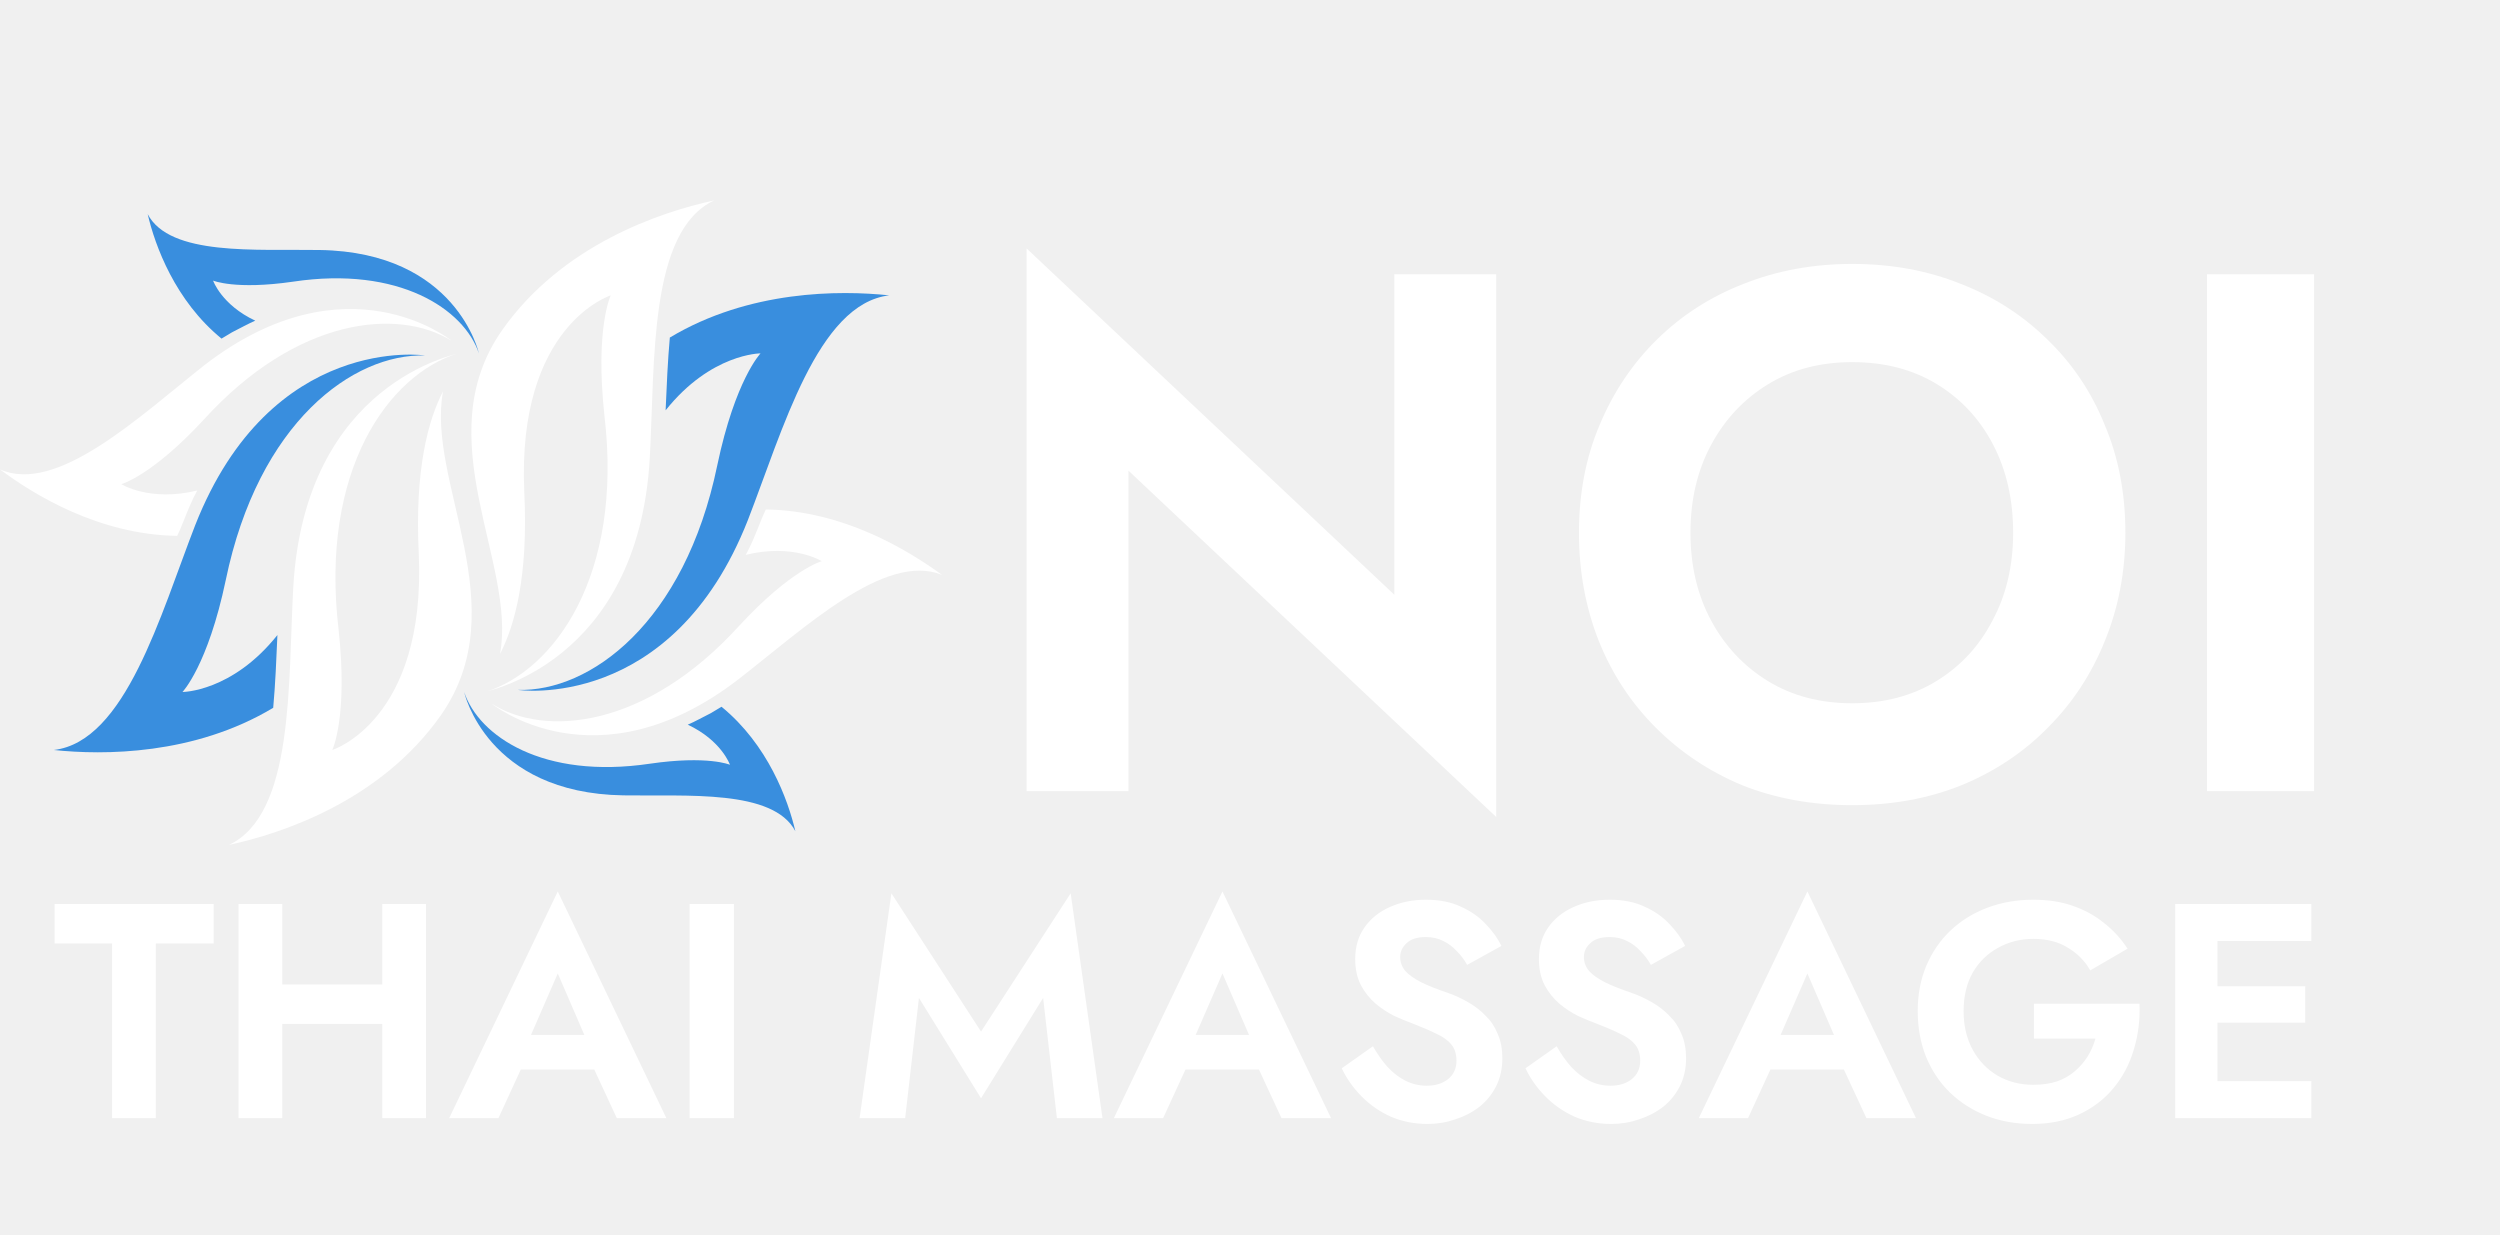
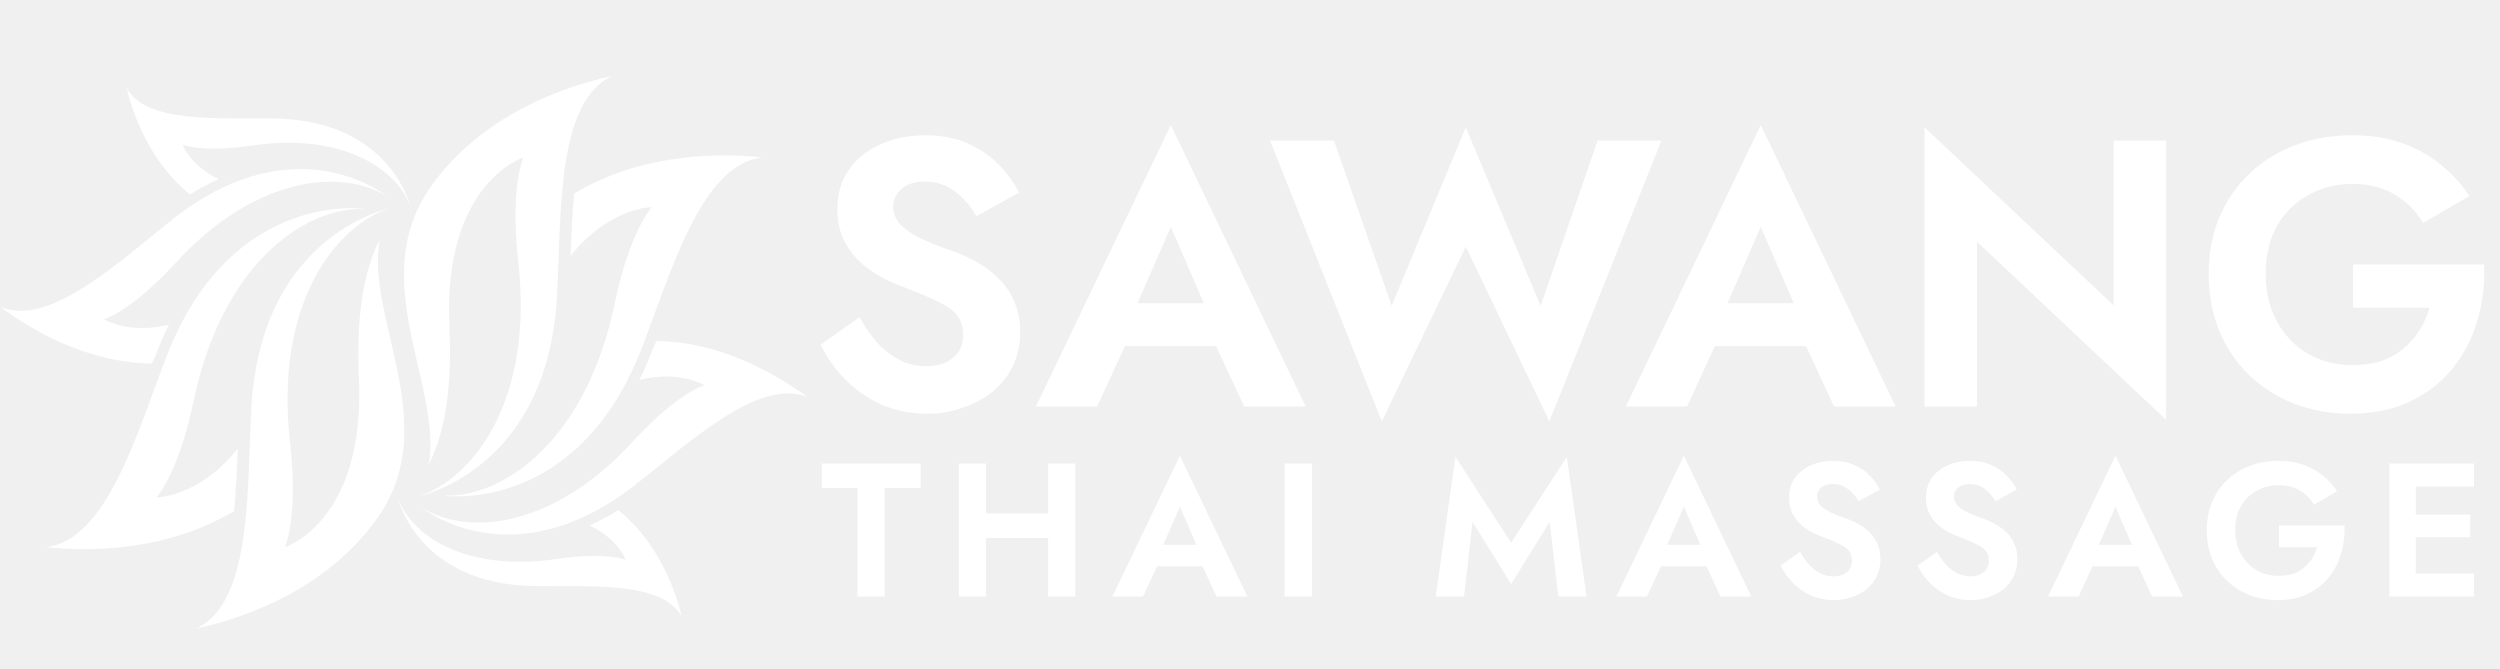
- <svg xmlns="http://www.w3.org/2000/svg" width="237" height="117" viewBox="0 0 237 117" fill="none">
-   <path d="M19.3 39.799C14.4 45.099 11.5 45.899 11.5 45.899C11.5 45.899 14.2 47.599 18.7 46.499C18.2 47.399 17.8 48.399 17.4 49.399C17.2 49.899 17 50.399 16.8 50.799C9.4 50.699 3.2 46.899 0 44.499C5.4 46.899 13.2 39.499 19.4 34.599C32.9 24.199 42.8 32.299 42.8 32.299C37.8 29.199 28.2 29.999 19.3 39.799Z" fill="white" />
-   <path d="M27.8 26.7C22.3 27.5 20.2 26.6 20.2 26.6C20.2 26.6 21 28.9 24.2 30.4C23.5 30.7 22.8 31.1 22 31.5C21.7 31.7 21.3 31.9 21 32.1C16.6 28.5 14.7 23.3 14 20.3C16.1 24.3 24.3 23.6 30.3 23.7C43.3 23.9 45.4 33.5 45.4 33.5C44 29.3 37.8 25.2 27.8 26.7Z" fill="#398EDE" />
-   <path d="M18.5 49.8C15.2 58.3 11.9 70.3 5.1 71.1C9.8 71.6 18.4 71.6 25.9 67.1C26.1 64.9 26.2 62.5 26.3 60.2C22 65.6 17.3 65.6 17.3 65.6C17.3 65.6 19.7 63.1 21.4 55C24.5 40 33.5 33.5 40.3 33.7C40.4 33.7 25.7 31.5 18.5 49.8Z" fill="#398EDE" />
-   <path d="M27.8 55.7C27.3 64.8 27.9 77.2 21.7 80.1C26.8 79 36.1 75.9 41.8 67.8C49 57.5 40.4 45.7 42 37.1C40.6 39.8 39.3 44.5 39.7 52.5C40.4 68.3 31.5 71.1 31.5 71.1C31.5 71.1 33 68 32.1 59.7C30.3 44.5 36.9 35.5 43.4 33.5C43.5 33.6 28.9 36.1 27.8 55.7Z" fill="white" />
-   <path d="M70.1 59.299C75 53.999 77.9 53.199 77.9 53.199C77.9 53.199 75.2 51.499 70.7 52.599C71.2 51.699 71.6 50.699 72 49.699C72.2 49.199 72.4 48.699 72.6 48.299C79.9 48.399 86 52.099 89.3 54.499C83.9 52.299 76.2 59.599 70 64.399C56.5 74.799 46.6 66.699 46.6 66.699C51.6 69.899 61.2 69.099 70.1 59.299Z" fill="white" />
-   <path d="M61.6 72.4C67.1 71.6 69.2 72.5 69.2 72.5C69.2 72.5 68.4 70.2 65.2 68.7C65.9 68.4 66.6 68 67.4 67.6C67.7 67.4 68.1 67.2 68.4 67C72.8 70.6 74.7 75.8 75.4 78.8C73.3 74.8 65.1 75.5 59.1 75.4C46.1 75.2 44 65.6 44 65.6C45.4 69.8 51.5 73.9 61.6 72.4Z" fill="#398EDE" />
-   <path d="M70.9 49.3C74.2 40.8 77.5 28.8 84.3 28C79.6 27.5 71 27.5 63.5 32C63.3 34.2 63.2 36.6 63.1 38.9C67.4 33.5 72.1 33.5 72.1 33.5C72.1 33.5 69.7 36 68 44.1C64.9 59.1 55.9 65.6 49.1 65.4C49 65.4 63.7 67.6 70.9 49.3Z" fill="#398EDE" />
-   <path d="M61.6 43.4C62.1 34.3 61.5 21.9 67.7 19C62.6 20.1 53.3 23.2 47.6 31.3C40.4 41.6 49 53.4 47.4 62C48.8 59.3 50.1 54.6 49.7 46.6C49 30.8 57.9 28 57.9 28C57.9 28 56.4 31.1 57.3 39.4C59.1 54.6 52.5 63.6 46 65.6C45.9 65.5 60.5 63 61.6 43.4Z" fill="white" />
-   <path d="M132.18 26H141.84V77.45L106.98 44.62V75H97.32V23.55L132.18 56.38V26ZM160.256 50.5C160.256 53.627 160.909 56.403 162.216 58.83C163.523 61.257 165.319 63.17 167.606 64.57C169.893 65.97 172.553 66.67 175.586 66.67C178.619 66.67 181.279 65.97 183.566 64.57C185.853 63.17 187.626 61.257 188.886 58.83C190.193 56.403 190.846 53.627 190.846 50.5C190.846 47.373 190.216 44.597 188.956 42.17C187.696 39.743 185.923 37.83 183.636 36.43C181.349 35.03 178.666 34.33 175.586 34.33C172.553 34.33 169.893 35.03 167.606 36.43C165.319 37.83 163.523 39.743 162.216 42.17C160.909 44.597 160.256 47.373 160.256 50.5ZM149.686 50.5C149.686 46.767 150.339 43.36 151.646 40.28C152.953 37.153 154.773 34.447 157.106 32.16C159.439 29.873 162.169 28.123 165.296 26.91C168.469 25.65 171.899 25.02 175.586 25.02C179.319 25.02 182.749 25.65 185.876 26.91C189.003 28.123 191.733 29.873 194.066 32.16C196.446 34.447 198.266 37.153 199.526 40.28C200.833 43.36 201.486 46.767 201.486 50.5C201.486 54.187 200.833 57.617 199.526 60.79C198.266 63.917 196.469 66.647 194.136 68.98C191.849 71.313 189.119 73.133 185.946 74.44C182.819 75.7 179.366 76.33 175.586 76.33C171.806 76.33 168.329 75.7 165.156 74.44C162.029 73.133 159.299 71.313 156.966 68.98C154.633 66.647 152.836 63.917 151.576 60.79C150.316 57.617 149.686 54.187 149.686 50.5ZM209.224 26H219.374V75H209.224V26Z" fill="white" />
-   <path d="M5.174 89.441V85.7H20.254V89.441H14.773V106H10.626V89.441H5.174ZM23.973 97.068V93.327H38.879V97.068H23.973ZM36.24 85.7H40.387V106H36.24V85.7ZM22.61 85.7H26.757V106H22.61V85.7ZM47.57 101.389L48.063 98.112H57.807L58.3 101.389H47.57ZM52.877 92.283L49.832 99.272L49.919 100.2L47.251 106H42.582L52.877 84.511L63.172 106H58.474L55.864 100.374L55.922 99.33L52.877 92.283ZM65.374 85.7H69.579V106H65.374V85.7ZM87.115 94.603L85.81 106H81.489L84.505 84.685L93.002 97.793L101.499 84.685L104.515 106H100.194L98.889 94.603L93.002 104.115L87.115 94.603ZM110.582 101.389L111.075 98.112H120.819L121.312 101.389H110.582ZM115.889 92.283L112.844 99.272L112.931 100.2L110.263 106H105.594L115.889 84.511L126.184 106H121.486L118.876 100.374L118.934 99.33L115.889 92.283ZM130.156 99.185C130.581 99.939 131.045 100.596 131.548 101.157C132.07 101.718 132.64 102.153 133.259 102.462C133.877 102.771 134.544 102.926 135.26 102.926C136.091 102.926 136.768 102.713 137.29 102.288C137.812 101.863 138.073 101.283 138.073 100.548C138.073 99.91 137.908 99.398 137.58 99.011C137.27 98.624 136.797 98.286 136.159 97.996C135.54 97.687 134.776 97.358 133.868 97.01C133.384 96.836 132.824 96.604 132.186 96.314C131.567 96.005 130.977 95.618 130.417 95.154C129.856 94.671 129.392 94.091 129.025 93.414C128.657 92.718 128.474 91.887 128.474 90.92C128.474 89.76 128.764 88.764 129.344 87.933C129.943 87.082 130.745 86.435 131.751 85.99C132.775 85.526 133.916 85.294 135.173 85.294C136.468 85.294 137.58 85.516 138.508 85.961C139.455 86.386 140.238 86.937 140.857 87.614C141.495 88.271 141.988 88.958 142.336 89.673L139.088 91.471C138.817 90.988 138.488 90.553 138.102 90.166C137.734 89.76 137.309 89.441 136.826 89.209C136.342 88.958 135.791 88.832 135.173 88.832C134.361 88.832 133.752 89.025 133.346 89.412C132.94 89.779 132.737 90.214 132.737 90.717C132.737 91.22 132.901 91.664 133.23 92.051C133.558 92.418 134.061 92.776 134.738 93.124C135.414 93.453 136.265 93.791 137.29 94.139C137.947 94.371 138.575 94.661 139.175 95.009C139.793 95.357 140.344 95.782 140.828 96.285C141.33 96.768 141.717 97.348 141.988 98.025C142.278 98.682 142.423 99.446 142.423 100.316C142.423 101.302 142.229 102.182 141.843 102.955C141.456 103.728 140.924 104.386 140.248 104.927C139.571 105.449 138.807 105.845 137.957 106.116C137.125 106.406 136.246 106.551 135.318 106.551C134.08 106.551 132.92 106.319 131.838 105.855C130.774 105.372 129.846 104.724 129.054 103.912C128.261 103.1 127.642 102.22 127.198 101.273L130.156 99.185ZM147.573 99.185C147.998 99.939 148.462 100.596 148.965 101.157C149.487 101.718 150.057 102.153 150.676 102.462C151.294 102.771 151.961 102.926 152.677 102.926C153.508 102.926 154.185 102.713 154.707 102.288C155.229 101.863 155.49 101.283 155.49 100.548C155.49 99.91 155.325 99.398 154.997 99.011C154.687 98.624 154.214 98.286 153.576 97.996C152.957 97.687 152.193 97.358 151.285 97.01C150.801 96.836 150.241 96.604 149.603 96.314C148.984 96.005 148.394 95.618 147.834 95.154C147.273 94.671 146.809 94.091 146.442 93.414C146.074 92.718 145.891 91.887 145.891 90.92C145.891 89.76 146.181 88.764 146.761 87.933C147.36 87.082 148.162 86.435 149.168 85.99C150.192 85.526 151.333 85.294 152.59 85.294C153.885 85.294 154.997 85.516 155.925 85.961C156.872 86.386 157.655 86.937 158.274 87.614C158.912 88.271 159.405 88.958 159.753 89.673L156.505 91.471C156.234 90.988 155.905 90.553 155.519 90.166C155.151 89.76 154.726 89.441 154.243 89.209C153.759 88.958 153.208 88.832 152.59 88.832C151.778 88.832 151.169 89.025 150.763 89.412C150.357 89.779 150.154 90.214 150.154 90.717C150.154 91.22 150.318 91.664 150.647 92.051C150.975 92.418 151.478 92.776 152.155 93.124C152.831 93.453 153.682 93.791 154.707 94.139C155.364 94.371 155.992 94.661 156.592 95.009C157.21 95.357 157.761 95.782 158.245 96.285C158.747 96.768 159.134 97.348 159.405 98.025C159.695 98.682 159.84 99.446 159.84 100.316C159.84 101.302 159.646 102.182 159.26 102.955C158.873 103.728 158.341 104.386 157.665 104.927C156.988 105.449 156.224 105.845 155.374 106.116C154.542 106.406 153.663 106.551 152.735 106.551C151.497 106.551 150.337 106.319 149.255 105.855C148.191 105.372 147.263 104.724 146.471 103.912C145.678 103.1 145.059 102.22 144.615 101.273L147.573 99.185ZM166.034 101.389L166.527 98.112H176.271L176.764 101.389H166.034ZM171.341 92.283L168.296 99.272L168.383 100.2L165.715 106H161.046L171.341 84.511L181.636 106H176.938L174.328 100.374L174.386 99.33L171.341 92.283ZM192.82 98.46V95.154H202.825C202.883 96.701 202.699 98.16 202.274 99.533C201.868 100.906 201.22 102.124 200.331 103.187C199.461 104.231 198.378 105.053 197.083 105.652C195.788 106.251 194.309 106.551 192.646 106.551C191.08 106.551 189.63 106.29 188.296 105.768C186.981 105.246 185.831 104.511 184.845 103.564C183.878 102.617 183.124 101.486 182.583 100.171C182.061 98.856 181.8 97.416 181.8 95.85C181.8 94.284 182.071 92.853 182.612 91.558C183.173 90.243 183.946 89.122 184.932 88.194C185.918 87.266 187.078 86.551 188.412 86.048C189.746 85.545 191.196 85.294 192.762 85.294C194.154 85.294 195.401 85.487 196.503 85.874C197.624 86.261 198.61 86.802 199.461 87.498C200.331 88.175 201.075 88.987 201.694 89.934L198.156 91.993C197.653 91.104 196.948 90.388 196.039 89.847C195.15 89.286 194.057 89.006 192.762 89.006C191.544 89.006 190.432 89.286 189.427 89.847C188.422 90.388 187.619 91.171 187.02 92.196C186.44 93.221 186.15 94.439 186.15 95.85C186.15 97.242 186.44 98.47 187.02 99.533C187.6 100.577 188.383 101.389 189.369 101.969C190.374 102.549 191.505 102.839 192.762 102.839C193.593 102.839 194.338 102.733 194.995 102.52C195.652 102.288 196.213 101.969 196.677 101.563C197.16 101.157 197.566 100.693 197.895 100.171C198.224 99.649 198.475 99.079 198.649 98.46H192.82ZM208.879 106V102.491H219.116V106H208.879ZM208.879 89.209V85.7H219.116V89.209H208.879ZM208.879 96.952V93.501H218.536V96.952H208.879ZM206.211 85.7H210.213V106H206.211V85.7Z" fill="white" />
+ <svg xmlns="http://www.w3.org/2000/svg" width="1316" height="352" viewBox="0 0 1316 352" fill="none">
+   <path d="M91.858 139.02C68.537 164.251 54.734 168.06 54.734 168.06C54.734 168.06 67.585 176.153 89.002 170.916C86.623 175.201 84.719 179.962 82.815 184.722C81.863 187.103 80.911 189.483 79.96 191.387C44.739 190.911 15.23 172.82 0 161.395C25.701 172.82 62.825 137.591 92.334 114.264C156.587 64.753 203.706 103.315 203.706 103.315C179.909 88.556 134.218 92.365 91.858 139.02Z" fill="white" />
+   <path d="M132.314 76.656C106.137 80.464 96.142 76.18 96.142 76.18C96.142 76.18 99.949 87.129 115.18 94.27C111.848 95.699 108.516 97.603 104.709 99.507C103.281 100.459 101.377 101.411 99.949 102.364C79.007 85.225 69.965 60.47 66.633 46.188C76.628 65.23 115.656 61.898 144.213 62.374C206.086 63.326 216.081 109.029 216.081 109.029C209.418 89.034 179.909 69.515 132.314 76.656Z" fill="white" />
+   <path d="M88.051 186.628C72.344 227.094 56.638 284.223 24.273 288.031C46.643 290.412 87.575 290.412 123.271 268.989C124.223 258.515 124.699 247.089 125.175 236.14C104.709 261.847 82.339 261.848 82.339 261.848C82.339 261.848 93.762 249.946 101.853 211.384C116.608 139.974 159.443 109.029 191.808 109.981C192.284 109.981 122.319 99.508 88.051 186.628Z" fill="white" />
+   <path d="M132.314 214.716C129.934 258.039 132.79 317.071 103.281 330.877C127.555 325.64 171.818 310.882 198.947 272.321C233.215 223.286 192.284 167.11 199.899 126.168C193.236 139.022 187.048 161.397 188.952 199.482C192.284 274.701 149.924 288.031 149.924 288.031C149.924 288.031 157.064 273.273 152.78 233.759C144.213 161.397 175.626 118.551 206.562 109.029C207.038 109.505 137.55 121.407 132.314 214.716Z" fill="white" />
+   <path d="M333.641 231.85C356.963 206.618 370.765 202.81 370.765 202.81C370.765 202.81 357.914 194.717 336.497 199.953C338.877 195.669 340.78 190.908 342.684 186.147C343.636 183.767 344.588 181.387 345.54 179.482C380.284 179.958 409.317 197.573 425.023 208.999C399.322 198.525 362.674 233.278 333.165 256.129C268.912 305.641 221.793 267.079 221.793 267.079C245.59 282.313 291.282 278.505 333.641 231.85Z" fill="white" />
+   <path d="M293.185 294.218C319.362 290.41 329.357 294.694 329.357 294.694C329.357 294.694 325.55 283.745 310.319 276.604C313.651 275.176 316.983 273.271 320.79 271.367C322.218 270.415 324.122 269.463 325.55 268.511C346.491 285.649 355.534 310.405 358.866 324.687C348.871 305.644 309.843 308.976 281.286 308.5C219.413 307.548 209.418 261.846 209.418 261.846C216.081 281.841 245.114 301.359 293.185 294.218Z" fill="white" />
+   <path d="M337.447 184.249C353.153 143.783 368.86 86.655 401.224 82.846C378.854 80.466 337.923 80.466 302.227 101.889C301.275 112.362 300.799 123.788 300.323 134.738C320.789 109.03 343.158 109.03 343.158 109.03C343.158 109.03 331.735 120.932 323.644 159.493C308.89 230.903 266.054 261.848 233.69 260.896C233.214 260.896 303.179 271.369 337.447 184.249Z" fill="white" />
+   <path d="M293.185 156.161C295.565 112.838 292.709 53.806 322.218 40C297.945 45.237 253.681 59.995 226.552 98.556C192.284 147.591 233.215 203.768 225.6 244.709C232.264 231.856 238.451 209.48 236.547 171.395C233.215 96.176 275.575 82.846 275.575 82.846C275.575 82.846 268.436 97.604 272.719 137.118C281.286 209.48 249.874 252.326 218.937 261.848C218.461 261.372 287.95 249.47 293.185 156.161Z" fill="white" />
+   <path d="M452.4 167C455.333 172.2 458.533 176.733 462 180.6C465.6 184.467 469.533 187.467 473.8 189.6C478.067 191.733 482.667 192.8 487.6 192.8C493.333 192.8 498 191.333 501.6 188.4C505.2 185.467 507 181.467 507 176.4C507 172 505.867 168.467 503.6 165.8C501.467 163.133 498.2 160.8 493.8 158.8C489.533 156.667 484.267 154.4 478 152C474.667 150.8 470.8 149.2 466.4 147.2C462.133 145.067 458.067 142.4 454.2 139.2C450.333 135.867 447.133 131.867 444.6 127.2C442.067 122.4 440.8 116.667 440.8 110C440.8 102 442.8 95.133 446.8 89.4C450.933 83.533 456.467 79.067 463.4 76C470.467 72.8 478.333 71.2 487 71.2C495.933 71.2 503.6 72.733 510 75.8C516.533 78.733 521.933 82.533 526.2 87.2C530.6 91.733 534 96.467 536.4 101.4L514 113.8C512.133 110.467 509.867 107.467 507.2 104.8C504.667 102 501.733 99.8 498.4 98.2C495.067 96.467 491.267 95.6 487 95.6C481.4 95.6 477.2 96.933 474.4 99.6C471.6 102.133 470.2 105.133 470.2 108.6C470.2 112.067 471.333 115.133 473.6 117.8C475.867 120.333 479.333 122.8 484 125.2C488.667 127.467 494.533 129.8 501.6 132.2C506.133 133.8 510.467 135.8 514.6 138.2C518.867 140.6 522.667 143.533 526 147C529.467 150.333 532.133 154.333 534 159C536 163.533 537 168.8 537 174.8C537 181.6 535.667 187.667 533 193C530.333 198.333 526.667 202.867 522 206.6C517.333 210.2 512.067 212.933 506.2 214.8C500.467 216.8 494.4 217.8 488 217.8C479.467 217.8 471.467 216.2 464 213C456.667 209.667 450.267 205.2 444.8 199.6C439.333 194 435.067 187.933 432 181.4L452.4 167ZM579.717 182.2L583.117 159.6H650.317L653.717 182.2H579.717ZM616.317 119.4L595.317 167.6L595.917 174L577.517 214H545.317L616.317 65.8L687.317 214H654.917L636.917 175.2L637.317 168L616.317 119.4ZM810.983 161L840.983 74H874.583L815.583 221.8L771.583 129.8L727.383 221.8L668.583 74H702.183L732.583 161L771.583 67L810.983 161ZM890.264 182.2L893.664 159.6H960.864L964.264 182.2H890.264ZM926.864 119.4L905.864 167.6L906.464 174L888.064 214H855.864L926.864 65.8L997.864 214H965.464L947.464 175.2L947.864 168L926.864 119.4ZM1112.65 74H1140.25V221L1040.65 127.2V214H1013.05V67L1112.65 160.8V74ZM1238.67 162V139.2H1307.67C1308.07 149.867 1306.8 159.933 1303.87 169.4C1301.07 178.867 1296.6 187.267 1290.47 194.6C1284.47 201.8 1277 207.467 1268.07 211.6C1259.14 215.733 1248.94 217.8 1237.47 217.8C1226.67 217.8 1216.67 216 1207.47 212.4C1198.4 208.8 1190.47 203.733 1183.67 197.2C1177 190.667 1171.8 182.867 1168.07 173.8C1164.47 164.733 1162.67 154.8 1162.67 144C1162.67 133.2 1164.54 123.333 1168.27 114.4C1172.14 105.333 1177.47 97.6 1184.27 91.2C1191.07 84.8 1199.07 79.867 1208.27 76.4C1217.47 72.933 1227.47 71.2 1238.27 71.2C1247.87 71.2 1256.47 72.533 1264.07 75.2C1271.8 77.867 1278.6 81.6 1284.47 86.4C1290.47 91.067 1295.6 96.667 1299.87 103.2L1275.47 117.4C1272 111.267 1267.14 106.333 1260.87 102.6C1254.74 98.733 1247.2 96.8 1238.27 96.8C1229.87 96.8 1222.2 98.733 1215.27 102.6C1208.34 106.333 1202.8 111.733 1198.67 118.8C1194.67 125.867 1192.67 134.267 1192.67 144C1192.67 153.6 1194.67 162.067 1198.67 169.4C1202.67 176.6 1208.07 182.2 1214.87 186.2C1221.8 190.2 1229.6 192.2 1238.27 192.2C1244 192.2 1249.14 191.467 1253.67 190C1258.2 188.4 1262.07 186.2 1265.27 183.4C1268.6 180.6 1271.4 177.4 1273.67 173.8C1275.94 170.2 1277.67 166.267 1278.87 162H1238.67Z" fill="white" />
+   <path d="M432.6 256.9V244H484.6V256.9H465.7V314H451.4V256.9H432.6ZM509.425 283.2V270.3H560.825V283.2H509.425ZM551.725 244H566.025V314H551.725V244ZM504.725 244H519.025V314H504.725V244ZM602.792 298.1L604.492 286.8H638.092L639.792 298.1H602.792ZM621.092 266.7L610.592 290.8L610.892 294L601.692 314H585.592L621.092 239.9L656.592 314H640.392L631.392 294.6L631.592 291L621.092 266.7ZM676.186 244H690.686V314H676.186V244ZM775.156 274.7L770.656 314H755.756L766.156 240.5L795.456 285.7L824.756 240.5L835.156 314H820.256L815.756 274.7L795.456 307.5L775.156 274.7ZM868.077 298.1L869.777 286.8H903.377L905.077 298.1H868.077ZM886.377 266.7L875.877 290.8L876.177 294L866.977 314H850.877L886.377 239.9L921.877 314H905.677L896.677 294.6L896.877 291L886.377 266.7ZM947.571 290.5C949.038 293.1 950.638 295.367 952.371 297.3C954.171 299.233 956.138 300.733 958.271 301.8C960.404 302.867 962.704 303.4 965.171 303.4C968.038 303.4 970.371 302.667 972.171 301.2C973.971 299.733 974.871 297.733 974.871 295.2C974.871 293 974.304 291.233 973.171 289.9C972.104 288.567 970.471 287.4 968.271 286.4C966.138 285.333 963.504 284.2 960.371 283C958.704 282.4 956.771 281.6 954.571 280.6C952.438 279.533 950.404 278.2 948.471 276.6C946.538 274.933 944.938 272.933 943.671 270.6C942.404 268.2 941.771 265.333 941.771 262C941.771 258 942.771 254.567 944.771 251.7C946.838 248.767 949.604 246.533 953.071 245C956.604 243.4 960.538 242.6 964.871 242.6C969.338 242.6 973.171 243.367 976.371 244.9C979.638 246.367 982.338 248.267 984.471 250.6C986.671 252.867 988.371 255.233 989.571 257.7L978.371 263.9C977.438 262.233 976.304 260.733 974.971 259.4C973.704 258 972.238 256.9 970.571 256.1C968.904 255.233 967.004 254.8 964.871 254.8C962.071 254.8 959.971 255.467 958.571 256.8C957.171 258.067 956.471 259.567 956.471 261.3C956.471 263.033 957.038 264.567 958.171 265.9C959.304 267.167 961.038 268.4 963.371 269.6C965.704 270.733 968.638 271.9 972.171 273.1C974.438 273.9 976.604 274.9 978.671 276.1C980.804 277.3 982.704 278.767 984.371 280.5C986.104 282.167 987.438 284.167 988.371 286.5C989.371 288.767 989.871 291.4 989.871 294.4C989.871 297.8 989.204 300.833 987.871 303.5C986.538 306.167 984.704 308.433 982.371 310.3C980.038 312.1 977.404 313.467 974.471 314.4C971.604 315.4 968.571 315.9 965.371 315.9C961.104 315.9 957.104 315.1 953.371 313.5C949.704 311.833 946.504 309.6 943.771 306.8C941.038 304 938.904 300.967 937.371 297.7L947.571 290.5ZM1019.63 290.5C1021.1 293.1 1022.7 295.367 1024.43 297.3C1026.23 299.233 1028.2 300.733 1030.33 301.8C1032.46 302.867 1034.76 303.4 1037.23 303.4C1040.1 303.4 1042.43 302.667 1044.23 301.2C1046.03 299.733 1046.93 297.733 1046.93 295.2C1046.93 293 1046.36 291.233 1045.23 289.9C1044.16 288.567 1042.53 287.4 1040.33 286.4C1038.2 285.333 1035.56 284.2 1032.43 283C1030.76 282.4 1028.83 281.6 1026.63 280.6C1024.5 279.533 1022.46 278.2 1020.53 276.6C1018.6 274.933 1017 272.933 1015.73 270.6C1014.46 268.2 1013.83 265.333 1013.83 262C1013.83 258 1014.83 254.567 1016.83 251.7C1018.9 248.767 1021.66 246.533 1025.13 245C1028.66 243.4 1032.6 242.6 1036.93 242.6C1041.4 242.6 1045.23 243.367 1048.43 244.9C1051.7 246.367 1054.4 248.267 1056.53 250.6C1058.73 252.867 1060.43 255.233 1061.63 257.7L1050.43 263.9C1049.5 262.233 1048.36 260.733 1047.03 259.4C1045.76 258 1044.3 256.9 1042.63 256.1C1040.96 255.233 1039.06 254.8 1036.93 254.8C1034.13 254.8 1032.03 255.467 1030.63 256.8C1029.23 258.067 1028.53 259.567 1028.53 261.3C1028.53 263.033 1029.1 264.567 1030.23 265.9C1031.36 267.167 1033.1 268.4 1035.43 269.6C1037.76 270.733 1040.7 271.9 1044.23 273.1C1046.5 273.9 1048.66 274.9 1050.73 276.1C1052.86 277.3 1054.76 278.767 1056.43 280.5C1058.16 282.167 1059.5 284.167 1060.43 286.5C1061.43 288.767 1061.93 291.4 1061.93 294.4C1061.93 297.8 1061.26 300.833 1059.93 303.5C1058.6 306.167 1056.76 308.433 1054.43 310.3C1052.1 312.1 1049.46 313.467 1046.53 314.4C1043.66 315.4 1040.63 315.9 1037.43 315.9C1033.16 315.9 1029.16 315.1 1025.43 313.5C1021.76 311.833 1018.56 309.6 1015.83 306.8C1013.1 304 1010.96 300.967 1009.43 297.7L1019.63 290.5ZM1095.29 298.1L1096.99 286.8H1130.59L1132.29 298.1H1095.29ZM1113.59 266.7L1103.09 290.8L1103.39 294L1094.19 314H1078.09L1113.59 239.9L1149.09 314H1132.89L1123.89 294.6L1124.09 291L1113.59 266.7ZM1199.65 288V276.6H1234.15C1234.35 281.933 1233.72 286.967 1232.25 291.7C1230.85 296.433 1228.62 300.633 1225.55 304.3C1222.55 307.9 1218.82 310.733 1214.35 312.8C1209.89 314.867 1204.79 315.9 1199.05 315.9C1193.65 315.9 1188.65 315 1184.05 313.2C1179.52 311.4 1175.55 308.867 1172.15 305.6C1168.82 302.333 1166.22 298.433 1164.35 293.9C1162.55 289.367 1161.65 284.4 1161.65 279C1161.65 273.6 1162.59 268.667 1164.45 264.2C1166.39 259.667 1169.05 255.8 1172.45 252.6C1175.85 249.4 1179.85 246.933 1184.45 245.2C1189.05 243.467 1194.05 242.6 1199.45 242.6C1204.25 242.6 1208.55 243.267 1212.35 244.6C1216.22 245.933 1219.62 247.8 1222.55 250.2C1225.55 252.533 1228.12 255.333 1230.25 258.6L1218.05 265.7C1216.32 262.633 1213.89 260.167 1210.75 258.3C1207.69 256.367 1203.92 255.4 1199.45 255.4C1195.25 255.4 1191.42 256.367 1187.95 258.3C1184.49 260.167 1181.72 262.867 1179.65 266.4C1177.65 269.933 1176.65 274.133 1176.65 279C1176.65 283.8 1177.65 288.033 1179.65 291.7C1181.65 295.3 1184.35 298.1 1187.75 300.1C1191.22 302.1 1195.12 303.1 1199.45 303.1C1202.32 303.1 1204.89 302.733 1207.15 302C1209.42 301.2 1211.35 300.1 1212.95 298.7C1214.62 297.3 1216.02 295.7 1217.15 293.9C1218.29 292.1 1219.15 290.133 1219.75 288H1199.65ZM1267.03 314V301.9H1302.33V314H1267.03ZM1267.03 256.1V244H1302.33V256.1H1267.03ZM1267.03 282.8V270.9H1300.33V282.8H1267.03ZM1257.83 244H1271.63V314H1257.83V244Z" fill="white" />
</svg>
